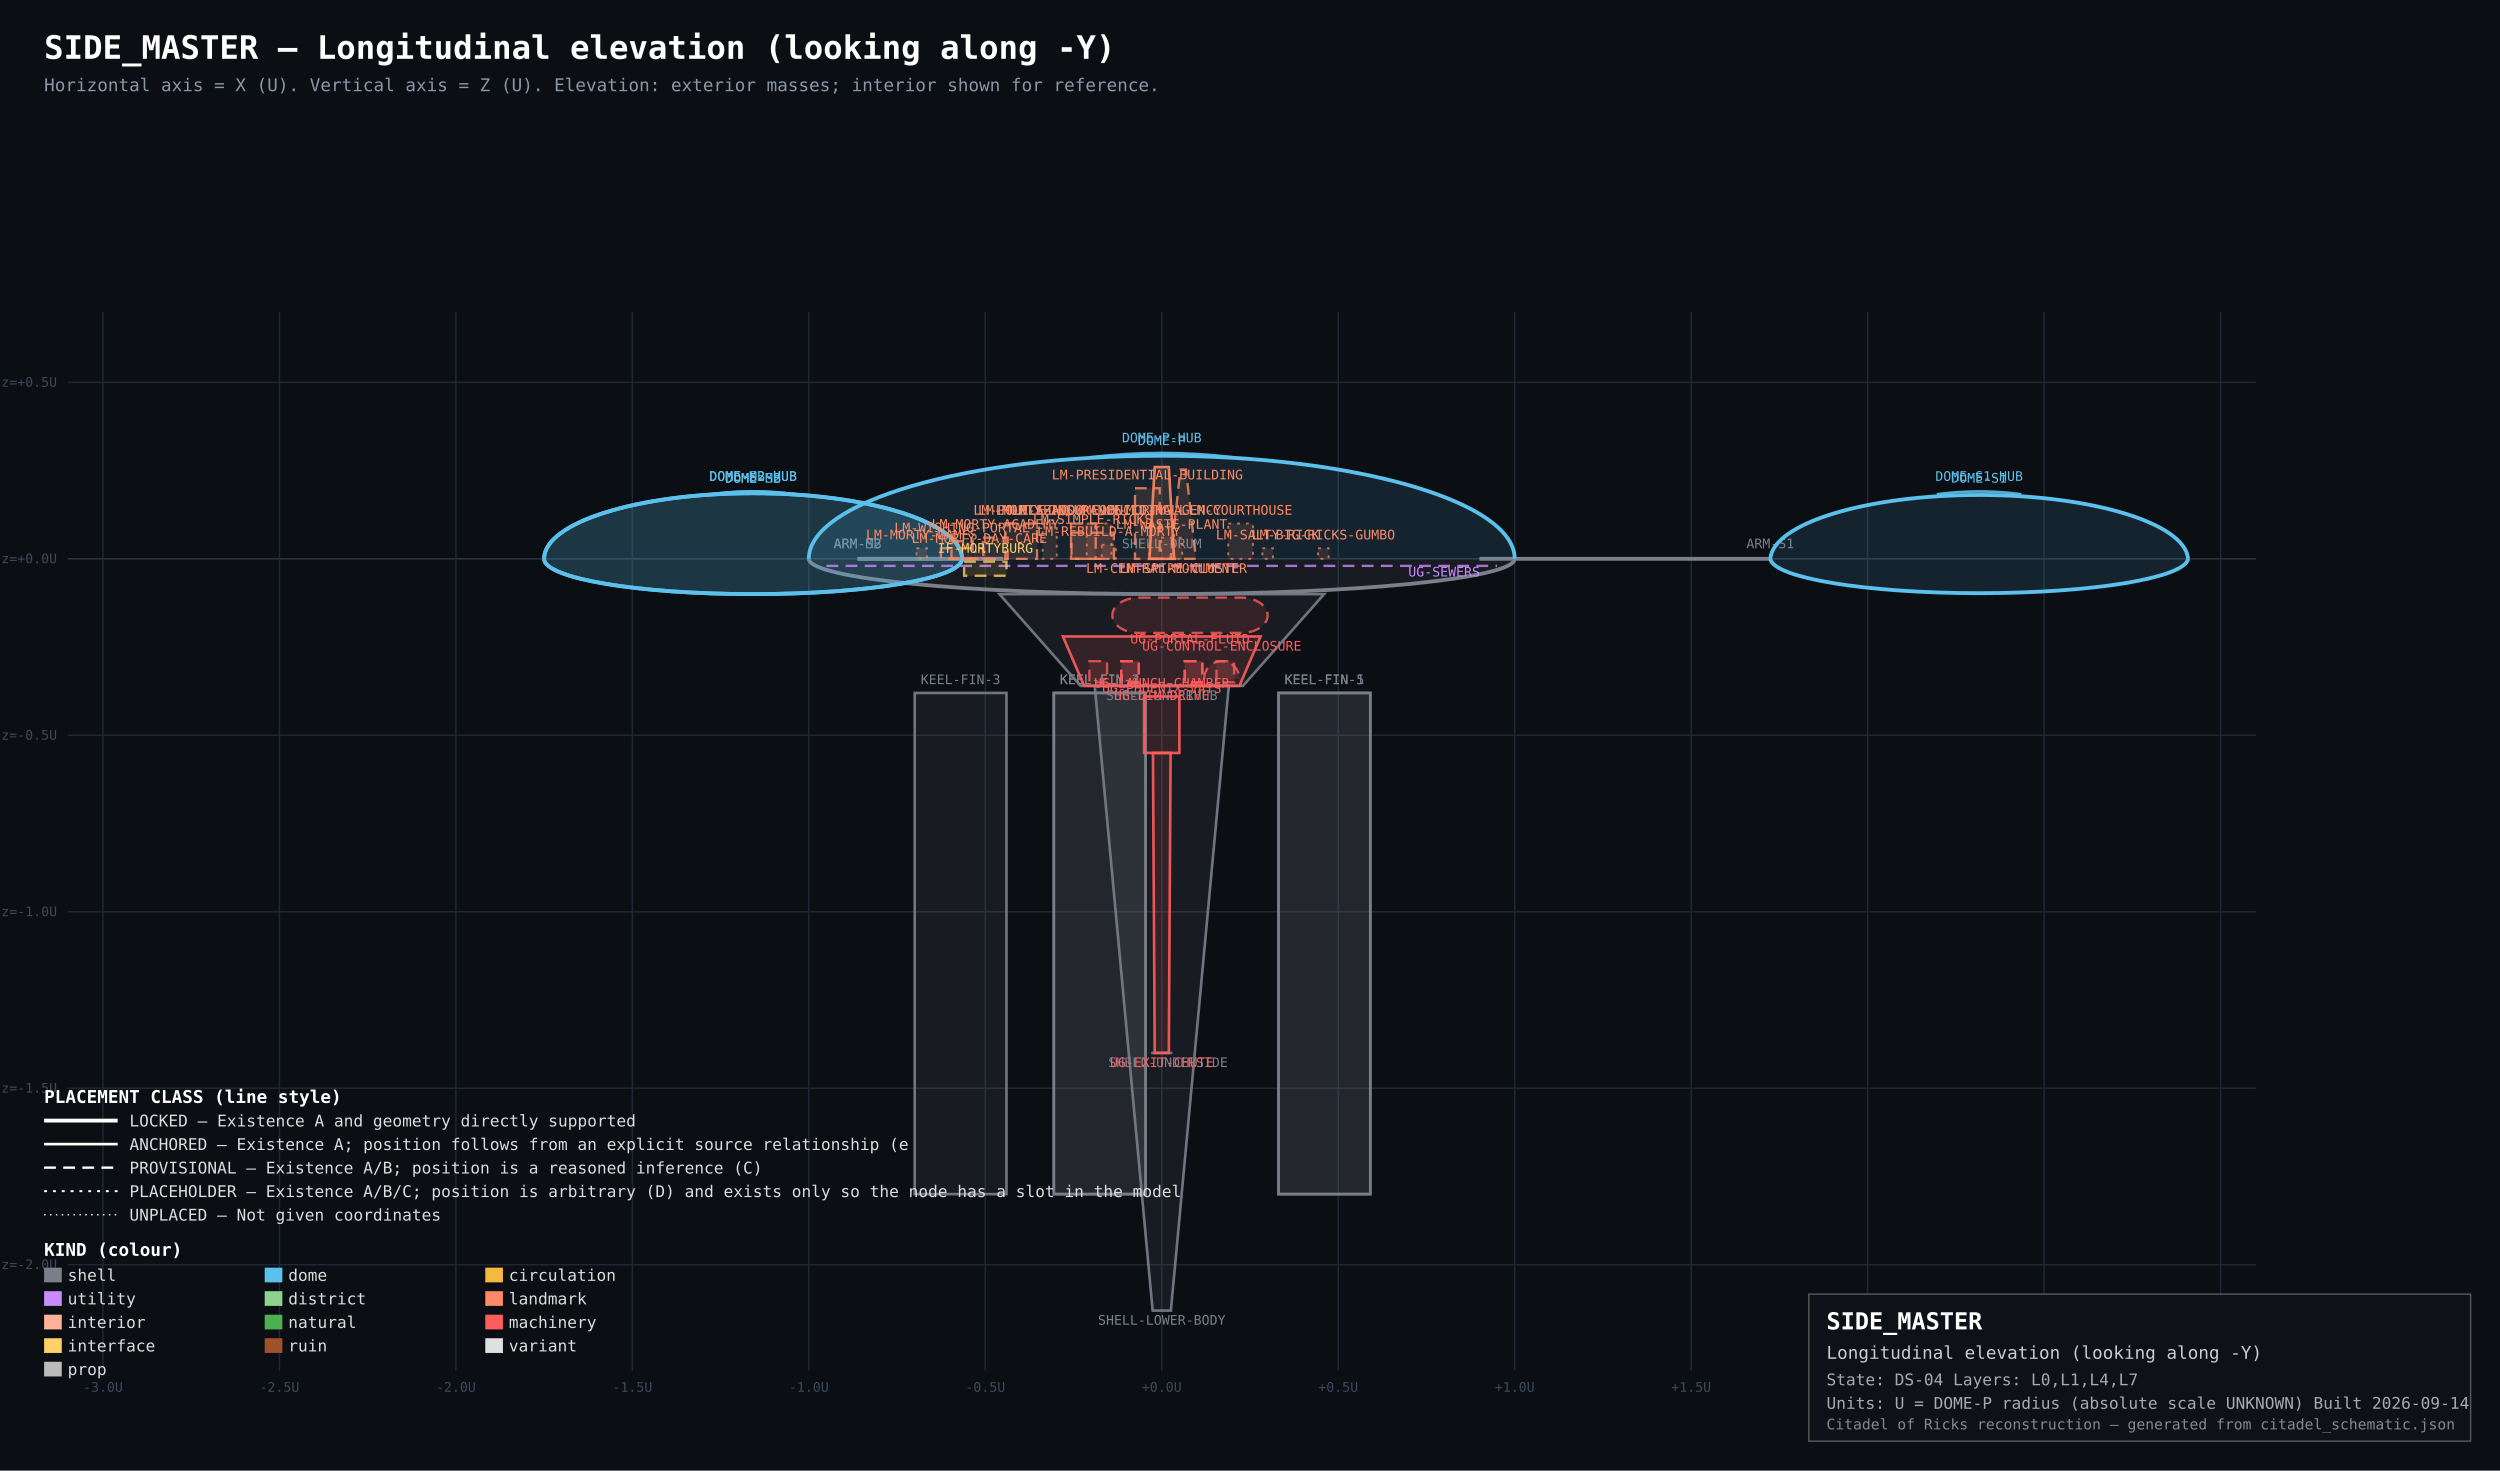
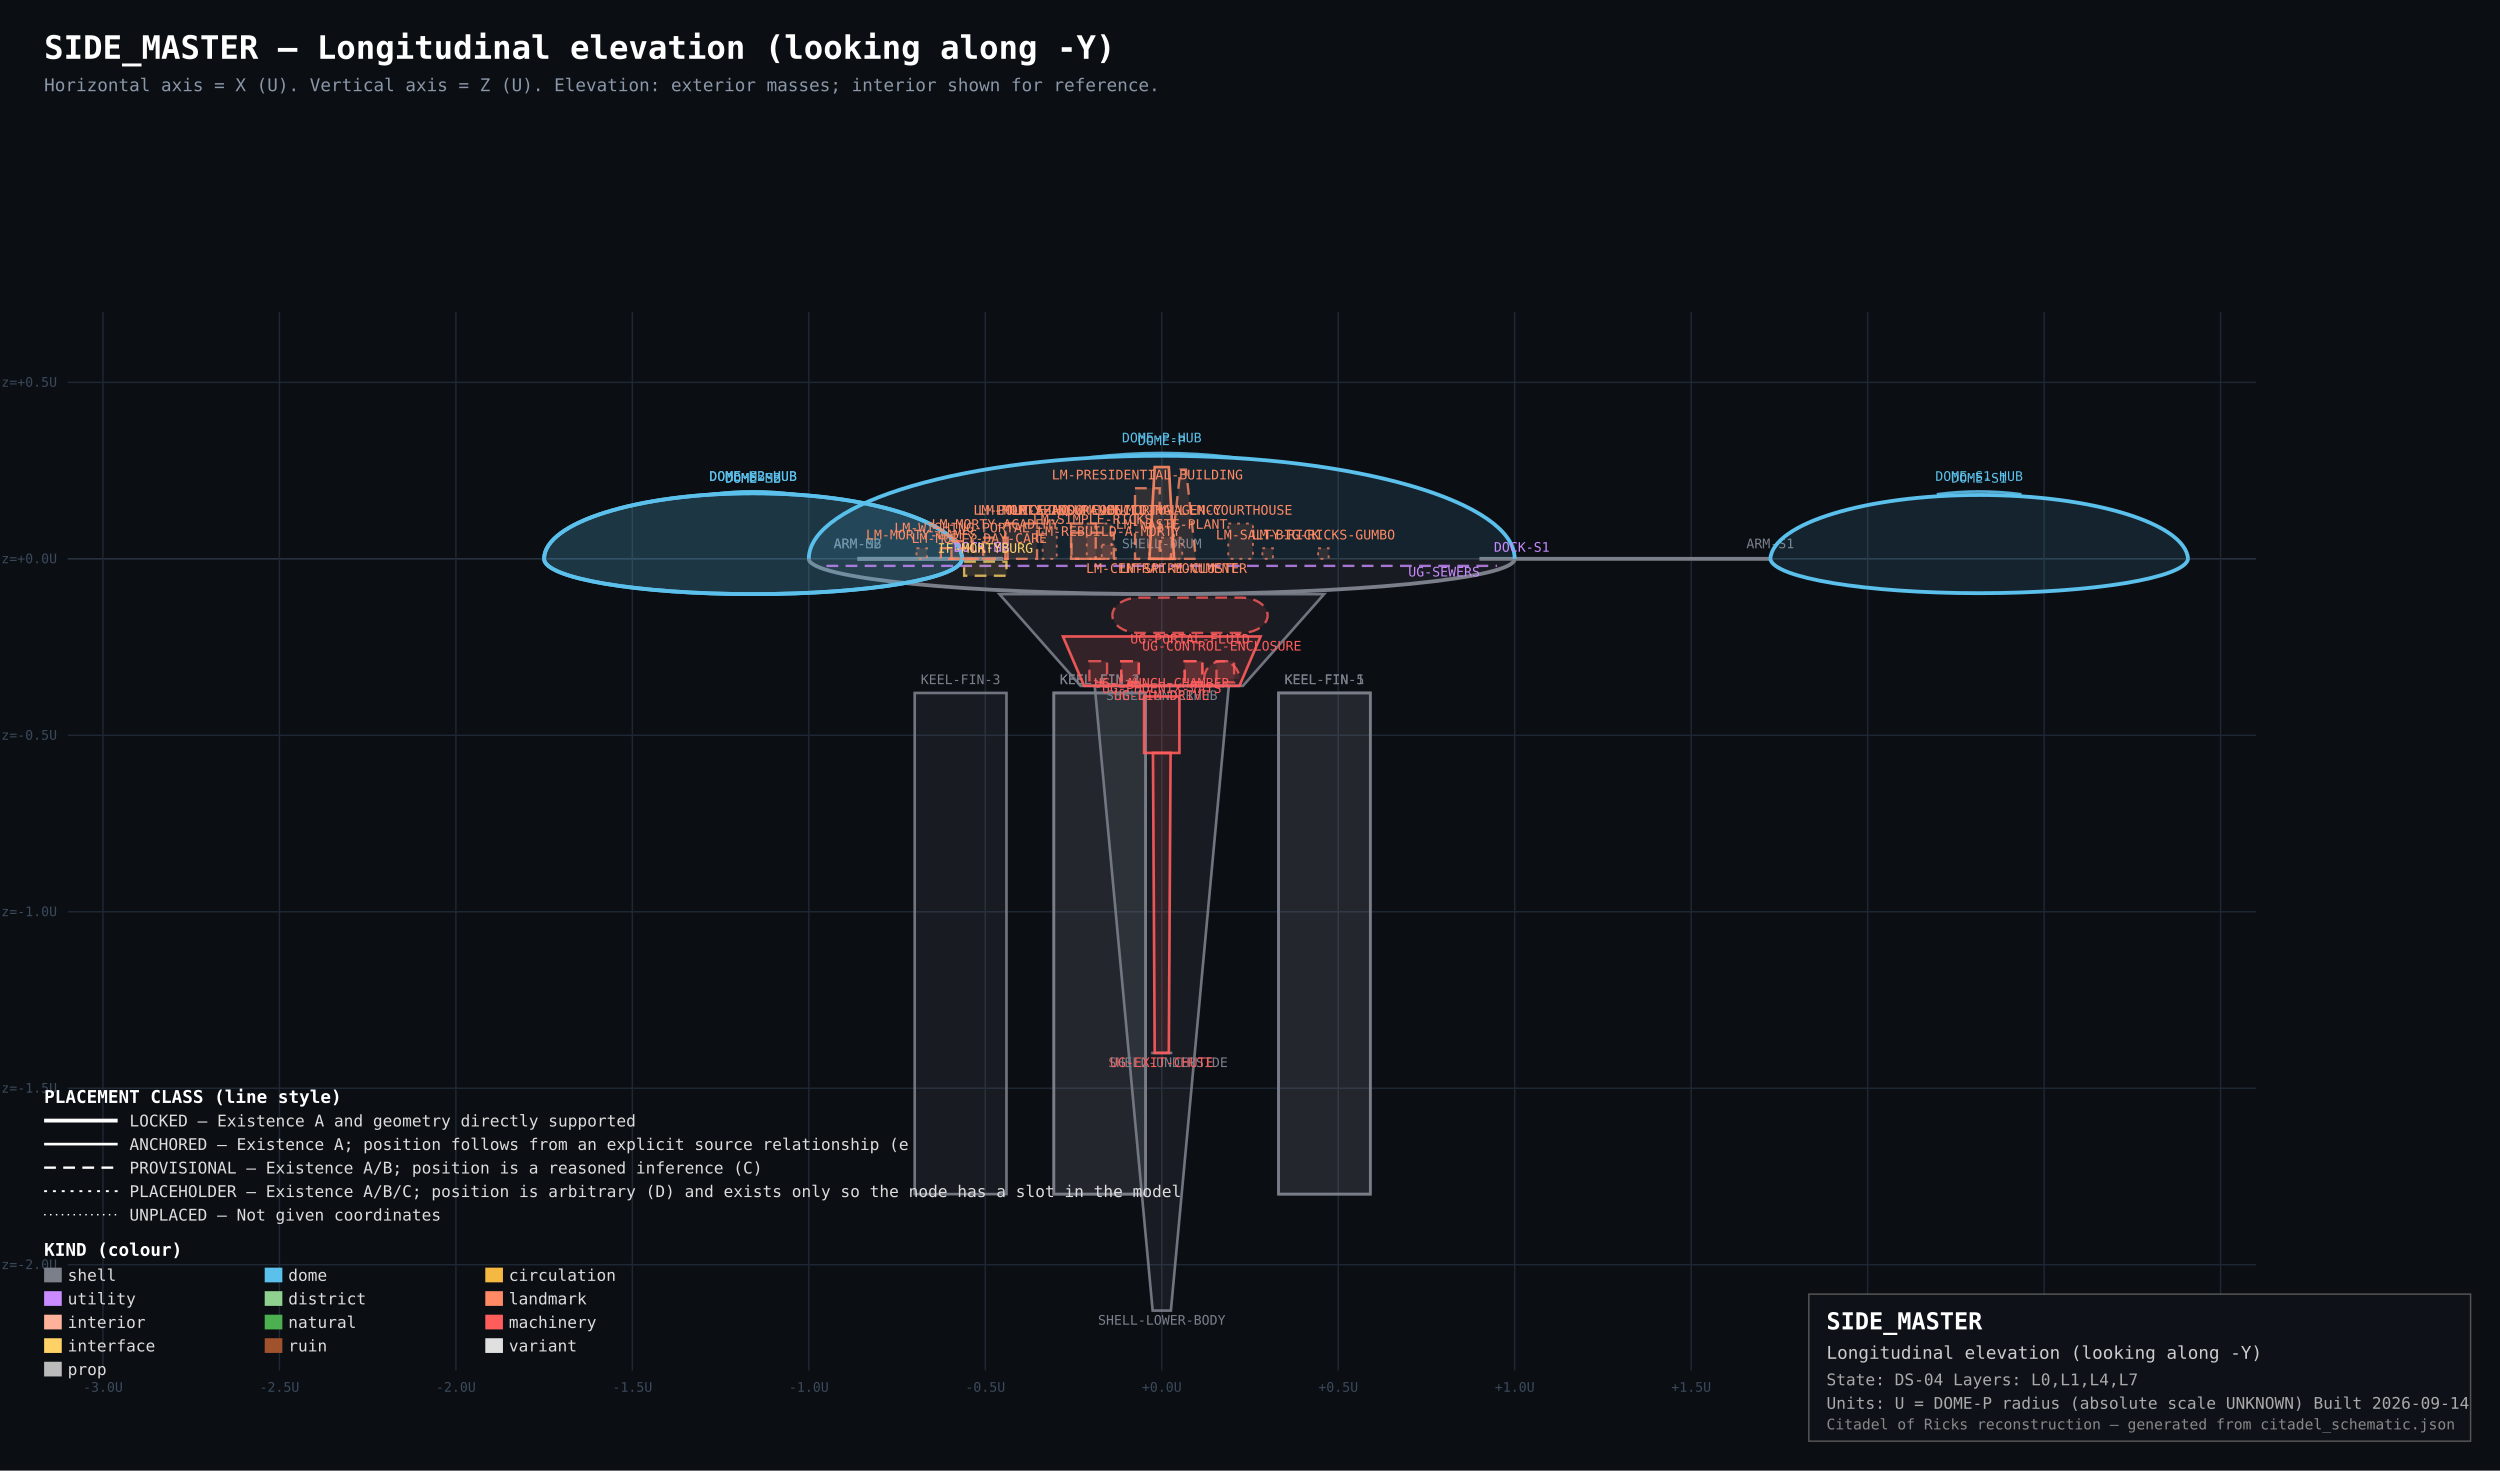
<svg xmlns="http://www.w3.org/2000/svg" width="1700" height="1000" viewBox="0 0 1700 1000" font-family="ui-monospace, Consolas, monospace">
  <rect width="1700" height="1000" fill="#0b0e13" />
  <line x1="46.0" y1="860.0" x2="1534.0" y2="860.0" stroke="#1e2733" stroke-width="1" />
  <text x="38.8" y="863.0" font-size="9" text-anchor="end" fill="#3b4a5c" font-family="ui-monospace, Consolas, monospace">z=-2.0U</text>
  <line x1="46.0" y1="740.0" x2="1534.0" y2="740.0" stroke="#1e2733" stroke-width="1" />
  <text x="38.8" y="743.0" font-size="9" text-anchor="end" fill="#3b4a5c" font-family="ui-monospace, Consolas, monospace">z=-1.5U</text>
  <line x1="46.0" y1="620.0" x2="1534.0" y2="620.0" stroke="#1e2733" stroke-width="1" />
  <text x="38.8" y="623.0" font-size="9" text-anchor="end" fill="#3b4a5c" font-family="ui-monospace, Consolas, monospace">z=-1.0U</text>
  <line x1="46.0" y1="500.0" x2="1534.0" y2="500.0" stroke="#1e2733" stroke-width="1" />
  <text x="38.8" y="503.0" font-size="9" text-anchor="end" fill="#3b4a5c" font-family="ui-monospace, Consolas, monospace">z=-0.5U</text>
  <line x1="46.0" y1="380.0" x2="1534.0" y2="380.0" stroke="#2a3644" stroke-width="1" />
  <text x="38.8" y="383.0" font-size="9" text-anchor="end" fill="#3b4a5c" font-family="ui-monospace, Consolas, monospace">z=+0.0U</text>
  <line x1="46.0" y1="260.0" x2="1534.0" y2="260.0" stroke="#1e2733" stroke-width="1" />
  <text x="38.8" y="263.0" font-size="9" text-anchor="end" fill="#3b4a5c" font-family="ui-monospace, Consolas, monospace">z=+0.5U</text>
  <line x1="70.0" y1="212.0" x2="70.0" y2="932.0" stroke="#1e2733" stroke-width="1" />
  <text x="70.0" y="946.4" font-size="9" text-anchor="middle" fill="#3b4a5c" font-family="ui-monospace, Consolas, monospace">-3.0U</text>
  <line x1="190.0" y1="212.0" x2="190.0" y2="932.0" stroke="#1e2733" stroke-width="1" />
  <text x="190.0" y="946.4" font-size="9" text-anchor="middle" fill="#3b4a5c" font-family="ui-monospace, Consolas, monospace">-2.5U</text>
  <line x1="310.0" y1="212.0" x2="310.0" y2="932.0" stroke="#1e2733" stroke-width="1" />
  <text x="310.0" y="946.4" font-size="9" text-anchor="middle" fill="#3b4a5c" font-family="ui-monospace, Consolas, monospace">-2.0U</text>
  <line x1="430.0" y1="212.0" x2="430.0" y2="932.0" stroke="#1e2733" stroke-width="1" />
  <text x="430.0" y="946.4" font-size="9" text-anchor="middle" fill="#3b4a5c" font-family="ui-monospace, Consolas, monospace">-1.5U</text>
  <line x1="550.0" y1="212.0" x2="550.0" y2="932.0" stroke="#1e2733" stroke-width="1" />
  <text x="550.0" y="946.4" font-size="9" text-anchor="middle" fill="#3b4a5c" font-family="ui-monospace, Consolas, monospace">-1.0U</text>
  <line x1="670.0" y1="212.0" x2="670.0" y2="932.0" stroke="#1e2733" stroke-width="1" />
  <text x="670.0" y="946.4" font-size="9" text-anchor="middle" fill="#3b4a5c" font-family="ui-monospace, Consolas, monospace">-0.5U</text>
  <line x1="790.0" y1="212.0" x2="790.0" y2="932.0" stroke="#1e2733" stroke-width="1" />
  <text x="790.0" y="946.4" font-size="9" text-anchor="middle" fill="#3b4a5c" font-family="ui-monospace, Consolas, monospace">+0.0U</text>
  <line x1="910.0" y1="212.0" x2="910.0" y2="932.0" stroke="#1e2733" stroke-width="1" />
  <text x="910.0" y="946.4" font-size="9" text-anchor="middle" fill="#3b4a5c" font-family="ui-monospace, Consolas, monospace">+0.5U</text>
  <line x1="1030.0" y1="212.0" x2="1030.0" y2="932.0" stroke="#1e2733" stroke-width="1" />
  <text x="1030.0" y="946.4" font-size="9" text-anchor="middle" fill="#3b4a5c" font-family="ui-monospace, Consolas, monospace">+1.0U</text>
  <line x1="1150.0" y1="212.0" x2="1150.0" y2="932.0" stroke="#1e2733" stroke-width="1" />
  <text x="1150.0" y="946.4" font-size="9" text-anchor="middle" fill="#3b4a5c" font-family="ui-monospace, Consolas, monospace">+1.5U</text>
  <line x1="1270.0" y1="212.0" x2="1270.0" y2="932.0" stroke="#1e2733" stroke-width="1" />
  <text x="1270.0" y="946.4" font-size="9" text-anchor="middle" fill="#3b4a5c" font-family="ui-monospace, Consolas, monospace">+2.0U</text>
  <line x1="1390.0" y1="212.0" x2="1390.0" y2="932.0" stroke="#1e2733" stroke-width="1" />
  <text x="1390.0" y="946.4" font-size="9" text-anchor="middle" fill="#3b4a5c" font-family="ui-monospace, Consolas, monospace">+2.5U</text>
  <line x1="1510.0" y1="212.0" x2="1510.0" y2="932.0" stroke="#1e2733" stroke-width="1" />
  <text x="1510.0" y="946.4" font-size="9" text-anchor="middle" fill="#3b4a5c" font-family="ui-monospace, Consolas, monospace">+3.0U</text>
  <text x="30" y="40" font-size="22" fill="#fff" font-weight="bold">SIDE_MASTER — Longitudinal elevation (looking along -Y)</text>
  <text x="30" y="62" font-size="12" fill="#8a97a8">Horizontal axis = X (U). Vertical axis = Z (U). Elevation: exterior masses; interior shown for reference.</text>
  <path d="M 550.0,380.0 A 240.0 24.0 0 0 0 1030.0,380.0" stroke="#7a7f8a" stroke-width="2.6" stroke-opacity="1.0" fill="#7a7f8a" fill-opacity="0.12" />
  <text x="790.0" y="372.8" font-size="9" text-anchor="middle" fill="#7a7f8a" font-family="ui-monospace, Consolas, monospace">SHELL-DRUM</text>
  <polygon points="679.6,404.0 900.4,404.0 845.2,466.4 734.8,466.4" stroke="#7a7f8a" stroke-width="1.8" stroke-opacity="0.9" fill="#7a7f8a" fill-opacity="0.12" />
  <text x="790.0" y="476.0" font-size="9" text-anchor="middle" fill="#7a7f8a" font-family="ui-monospace, Consolas, monospace">SHELL-UNDERHUB</text>
  <rect x="869.4" y="471.2" width="62.4" height="340.8" stroke="#7a7f8a" stroke-width="1.8" stroke-opacity="0.9" fill="#7a7f8a" fill-opacity="0.12" />
  <text x="900.6" y="465.2" font-size="9" text-anchor="middle" fill="#7a7f8a" font-family="ui-monospace, Consolas, monospace">KEEL-FIN-1</text>
  <rect x="716.6" y="471.2" width="62.4" height="340.8" stroke="#7a7f8a" stroke-width="1.8" stroke-opacity="0.9" fill="#7a7f8a" fill-opacity="0.12" />
  <text x="747.8" y="465.2" font-size="9" text-anchor="middle" fill="#7a7f8a" font-family="ui-monospace, Consolas, monospace">KEEL-FIN-2</text>
  <rect x="622.0" y="471.2" width="62.4" height="340.8" stroke="#7a7f8a" stroke-width="1.8" stroke-opacity="0.9" fill="#7a7f8a" fill-opacity="0.12" />
  <text x="653.2" y="465.2" font-size="9" text-anchor="middle" fill="#7a7f8a" font-family="ui-monospace, Consolas, monospace">KEEL-FIN-3</text>
  <rect x="716.6" y="471.2" width="62.4" height="340.8" stroke="#7a7f8a" stroke-width="1.8" stroke-opacity="0.9" fill="#7a7f8a" fill-opacity="0.12" />
  <text x="747.8" y="465.2" font-size="9" text-anchor="middle" fill="#7a7f8a" font-family="ui-monospace, Consolas, monospace">KEEL-FIN-4</text>
  <rect x="869.4" y="471.2" width="62.4" height="340.8" stroke="#7a7f8a" stroke-width="1.8" stroke-opacity="0.9" fill="#7a7f8a" fill-opacity="0.12" />
  <text x="900.6" y="465.2" font-size="9" text-anchor="middle" fill="#7a7f8a" font-family="ui-monospace, Consolas, monospace">KEEL-FIN-5</text>
  <polygon points="744.4,466.4 835.6,466.4 796.2,891.2 783.8,891.2" stroke="#7a7f8a" stroke-width="1.8" stroke-opacity="0.9" fill="#7a7f8a" fill-opacity="0.12" />
  <text x="790.0" y="900.8" font-size="9" text-anchor="middle" fill="#7a7f8a" font-family="ui-monospace, Consolas, monospace">SHELL-LOWER-BODY</text>
  <line x1="782.8" y1="716.0" x2="797.2" y2="716.0" stroke="#7a7f8a" stroke-width="1.8" stroke-opacity="0.9" fill="none" />
  <text x="794.3" y="725.6" font-size="9" text-anchor="middle" fill="#7a7f8a" font-family="ui-monospace, Consolas, monospace">SHELL-UNDERSIDE</text>
  <polyline points="1006.0,380.0 1104.9,380.0 1203.8,380.0" stroke="#7a7f8a" stroke-width="2.6" stroke-opacity="1.0" fill="none" />
  <text x="1203.8" y="372.8" font-size="9" text-anchor="middle" fill="#7a7f8a" font-family="ui-monospace, Consolas, monospace">ARM-S1</text>
  <polyline points="682.0,380.0 632.6,380.0 583.1,380.0" stroke="#7a7f8a" stroke-width="2.6" stroke-opacity="1.0" fill="none" />
  <text x="583.1" y="372.8" font-size="9" text-anchor="middle" fill="#7a7f8a" font-family="ui-monospace, Consolas, monospace">ARM-S2</text>
  <polyline points="682.0,380.0 632.6,380.0 583.1,380.0" stroke="#7a7f8a" stroke-width="2.6" stroke-opacity="1.0" fill="none" />
  <text x="583.1" y="372.8" font-size="9" text-anchor="middle" fill="#7a7f8a" font-family="ui-monospace, Consolas, monospace">ARM-MB</text>
  <path d="M 550.0,380.0 A 240.0 70.1 0 0 1 1030.0,380.0" stroke="#5bc0eb" stroke-width="2.6" stroke-opacity="1.0" fill="#5bc0eb" fill-opacity="0.12" />
  <text x="790.0" y="302.7" font-size="9" text-anchor="middle" fill="#5bc0eb" font-family="ui-monospace, Consolas, monospace">DOME-P</text>
  <path d="M 1203.8,380.0 A 142.1 44.6 0 0 1 1487.9,380.0" stroke="#5bc0eb" stroke-width="2.6" stroke-opacity="1.0" fill="#5bc0eb" fill-opacity="0.12" />
  <path d="M 1203.8,380.0 A 142.1 24.0 0 0 0 1487.9,380.0" stroke="#5bc0eb" stroke-width="2.6" stroke-opacity="1.0" fill="#5bc0eb" fill-opacity="0.12" />
  <text x="1345.8" y="328.2" font-size="9" text-anchor="middle" fill="#5bc0eb" font-family="ui-monospace, Consolas, monospace">DOME-S1</text>
  <path d="M 370.0,380.0 A 142.1 44.6 0 0 1 654.2,380.0" stroke="#5bc0eb" stroke-width="2.6" stroke-opacity="1.0" fill="#5bc0eb" fill-opacity="0.12" />
  <path d="M 370.0,380.0 A 142.1 24.0 0 0 0 654.2,380.0" stroke="#5bc0eb" stroke-width="2.6" stroke-opacity="1.0" fill="#5bc0eb" fill-opacity="0.12" />
  <text x="512.1" y="328.2" font-size="9" text-anchor="middle" fill="#5bc0eb" font-family="ui-monospace, Consolas, monospace">DOME-S2</text>
  <path d="M 370.0,380.0 A 142.1 44.6 0 0 1 654.2,380.0" stroke="#5bc0eb" stroke-width="2.6" stroke-opacity="1.0" fill="#5bc0eb" fill-opacity="0.12" />
  <path d="M 370.0,380.0 A 142.1 24.0 0 0 0 654.2,380.0" stroke="#5bc0eb" stroke-width="2.6" stroke-opacity="1.0" fill="#5bc0eb" fill-opacity="0.12" />
  <text x="512.1" y="328.2" font-size="9" text-anchor="middle" fill="#5bc0eb" font-family="ui-monospace, Consolas, monospace">DOME-MB</text>
  <path d="M 742.0,310.9 A 401.4 401.4 0 0 1 838.0,310.9" stroke="#5bc0eb" stroke-width="1.8" stroke-opacity="0.9" fill="#5bc0eb" fill-opacity="0.12" />
  <text x="790.0" y="300.8" font-size="9" text-anchor="middle" fill="#5bc0eb" font-family="ui-monospace, Consolas, monospace">DOME-P-HUB</text>
  <path d="M 1317.0,336.1 A 217.0 217.0 0 0 1 1374.6,336.1" stroke="#5bc0eb" stroke-width="1.8" stroke-opacity="0.9" fill="#5bc0eb" fill-opacity="0.12" />
  <text x="1345.8" y="327.0" font-size="9" text-anchor="middle" fill="#5bc0eb" font-family="ui-monospace, Consolas, monospace">DOME-S1-HUB</text>
  <path d="M 483.3,336.1 A 217.0 217.0 0 0 1 540.9,336.1" stroke="#5bc0eb" stroke-width="1.8" stroke-opacity="0.9" fill="#5bc0eb" fill-opacity="0.12" />
  <text x="512.1" y="327.0" font-size="9" text-anchor="middle" fill="#5bc0eb" font-family="ui-monospace, Consolas, monospace">DOME-S2-HUB</text>
  <path d="M 483.3,336.1 A 217.0 217.0 0 0 1 540.9,336.1" stroke="#5bc0eb" stroke-width="1.8" stroke-opacity="0.9" fill="#5bc0eb" fill-opacity="0.12" />
  <text x="512.1" y="327.0" font-size="9" text-anchor="middle" fill="#5bc0eb" font-family="ui-monospace, Consolas, monospace">DOME-MB-HUB</text>
  <line x1="562.0" y1="384.8" x2="1018.0" y2="384.8" stroke="#c98bff" stroke-width="1.6" stroke-opacity="0.8" stroke-dasharray="8,5" fill="none" />
  <text x="982.0" y="392.0" font-size="9" text-anchor="middle" fill="#c98bff" font-family="ui-monospace, Consolas, monospace">UG-SEWERS</text>
+   <text x="1034.8" y="375.2" font-size="9" text-anchor="middle" fill="#c98bff" font-family="ui-monospace, Consolas, monospace">DOCK-S1</text>
+   <text x="667.6" y="375.2" font-size="9" text-anchor="middle" fill="#c98bff" font-family="ui-monospace, Consolas, monospace">DOCK-S2</text>
+   <text x="667.6" y="375.2" font-size="9" text-anchor="middle" fill="#c98bff" font-family="ui-monospace, Consolas, monospace">DOCK-MB</text>
  <polygon points="785.2,317.6 794.8,317.6 798.4,380.0 781.6,380.0" stroke="#ff8a65" stroke-width="1.8" stroke-opacity="0.9" fill="#ff8a65" fill-opacity="0.12" />
  <text x="790.0" y="389.6" font-size="9" text-anchor="middle" fill="#ff8a65" font-family="ui-monospace, Consolas, monospace">LM-CENTRAL-MONUMENT</text>
  <polygon points="802.7,319.3 806.5,319.3 813.2,380.0 796.0,380.0" stroke="#ff8a65" stroke-width="1.6" stroke-opacity="0.8" stroke-dasharray="8,5" fill="#ff8a65" fill-opacity="0.12" />
  <text x="804.6" y="389.6" font-size="9" text-anchor="middle" fill="#ff8a65" font-family="ui-monospace, Consolas, monospace">LM-SPIRE-CLUSTER</text>
  <rect x="771.8" y="332.0" width="16.8" height="48.0" stroke="#ff8a65" stroke-width="1.6" stroke-opacity="0.8" stroke-dasharray="8,5" fill="#ff8a65" fill-opacity="0.12" />
  <text x="780.2" y="326.0" font-size="9" text-anchor="middle" fill="#ff8a65" font-family="ui-monospace, Consolas, monospace">LM-PRESIDENTIAL-BUILDING</text>
  <rect x="728.3" y="356.0" width="16.8" height="24.0" stroke="#ff8a65" stroke-width="1.6" stroke-opacity="0.8" stroke-dasharray="8,5" fill="#ff8a65" fill-opacity="0.12" />
  <text x="736.7" y="350.0" font-size="9" text-anchor="middle" fill="#ff8a65" font-family="ui-monospace, Consolas, monospace">LM-PLAZA-DOME-BUILDING</text>
  <rect x="739.0" y="356.0" width="16.8" height="24.0" stroke="#ff8a65" stroke-width="1.3" stroke-opacity="0.7" stroke-dasharray="2,4" fill="#ff8a65" fill-opacity="0.12" />
  <text x="747.4" y="350.0" font-size="9" text-anchor="middle" fill="#ff8a65" font-family="ui-monospace, Consolas, monospace">LM-SHADOW-COUNCIL-HALL</text>
  <rect x="835.2" y="356.0" width="16.8" height="24.0" stroke="#ff8a65" stroke-width="1.3" stroke-opacity="0.7" stroke-dasharray="2,4" fill="#ff8a65" fill-opacity="0.12" />
  <text x="843.6" y="350.0" font-size="9" text-anchor="middle" fill="#ff8a65" font-family="ui-monospace, Consolas, monospace">LM-COURTHOUSE</text>
  <rect x="781.6" y="356.0" width="16.8" height="24.0" stroke="#ff8a65" stroke-width="1.3" stroke-opacity="0.7" stroke-dasharray="2,4" fill="#ff8a65" fill-opacity="0.12" />
  <text x="790.0" y="350.0" font-size="9" text-anchor="middle" fill="#ff8a65" font-family="ui-monospace, Consolas, monospace">LM-MORTY-AGENCY</text>
  <rect x="683.6" y="356.0" width="21.6" height="24.0" stroke="#ff8a65" stroke-width="1.6" stroke-opacity="0.8" stroke-dasharray="8,5" fill="#ff8a65" fill-opacity="0.12" />
  <text x="694.4" y="350.0" font-size="9" text-anchor="middle" fill="#ff8a65" font-family="ui-monospace, Consolas, monospace">LM-POLICE-HQ</text>
  <rect x="668.4" y="365.6" width="16.8" height="14.4" stroke="#ff8a65" stroke-width="1.6" stroke-opacity="0.8" stroke-dasharray="8,5" fill="#ff8a65" fill-opacity="0.12" />
  <text x="676.8" y="359.6" font-size="9" text-anchor="middle" fill="#ff8a65" font-family="ui-monospace, Consolas, monospace">LM-MORTY-ACADEMY</text>
  <rect x="728.6" y="362.2" width="28.8" height="17.8" stroke="#ff8a65" stroke-width="1.6" stroke-opacity="0.8" stroke-dasharray="8,5" fill="#ff8a65" fill-opacity="0.12" />
  <text x="743.0" y="356.2" font-size="9" text-anchor="middle" fill="#ff8a65" font-family="ui-monospace, Consolas, monospace">LM-SIMPLE-RICKS</text>
  <rect x="639.8" y="372.8" width="28.8" height="7.2" stroke="#ff8a65" stroke-width="1.6" stroke-opacity="0.8" stroke-dasharray="8,5" fill="none" />
  <rect x="647.0" y="368.0" width="14.4" height="12.0" stroke="#ff8a65" stroke-width="1.6" stroke-opacity="0.8" stroke-dasharray="8,5" fill="#ff8a65" fill-opacity="0.12" />
  <text x="654.2" y="362.0" font-size="9" text-anchor="middle" fill="#ff8a65" font-family="ui-monospace, Consolas, monospace">LM-WISHING-PORTAL</text>
  <rect x="789.5" y="365.6" width="14.4" height="14.4" stroke="#ff8a65" stroke-width="1.3" stroke-opacity="0.7" stroke-dasharray="2,4" fill="#ff8a65" fill-opacity="0.12" />
  <text x="796.7" y="359.6" font-size="9" text-anchor="middle" fill="#ff8a65" font-family="ui-monospace, Consolas, monospace">LM-WASTE-PLANT</text>
  <rect x="662.3" y="375.2" width="7.2" height="4.8" stroke="#ff8a65" stroke-width="1.3" stroke-opacity="0.7" stroke-dasharray="2,4" fill="#ff8a65" fill-opacity="0.12" />
  <text x="665.9" y="369.2" font-size="9" text-anchor="middle" fill="#ff8a65" font-family="ui-monospace, Consolas, monospace">LM-MORTY-DAY-CARE</text>
  <rect x="623.2" y="372.8" width="7.2" height="7.2" stroke="#ff8a65" stroke-width="1.3" stroke-opacity="0.7" stroke-dasharray="2,4" fill="#ff8a65" fill-opacity="0.12" />
  <text x="626.8" y="366.8" font-size="9" text-anchor="middle" fill="#ff8a65" font-family="ui-monospace, Consolas, monospace">LM-MORTY-GAMES</text>
  <rect x="709.0" y="356.0" width="9.6" height="24.0" stroke="#ff8a65" stroke-width="1.3" stroke-opacity="0.7" stroke-dasharray="2,4" fill="#ff8a65" fill-opacity="0.12" />
  <text x="713.8" y="350.0" font-size="9" text-anchor="middle" fill="#ff8a65" font-family="ui-monospace, Consolas, monospace">LM-MORTY-INSURANCE</text>
  <rect x="858.4" y="372.8" width="7.2" height="7.2" stroke="#ff8a65" stroke-width="1.3" stroke-opacity="0.7" stroke-dasharray="2,4" fill="#ff8a65" fill-opacity="0.12" />
  <text x="862.0" y="366.8" font-size="9" text-anchor="middle" fill="#ff8a65" font-family="ui-monospace, Consolas, monospace">LM-SALTY-RICK</text>
  <rect x="896.3" y="372.8" width="7.2" height="7.2" stroke="#ff8a65" stroke-width="1.3" stroke-opacity="0.7" stroke-dasharray="2,4" fill="#ff8a65" fill-opacity="0.12" />
  <text x="899.9" y="366.8" font-size="9" text-anchor="middle" fill="#ff8a65" font-family="ui-monospace, Consolas, monospace">LM-BIG-RICKS-GUMBO</text>
  <rect x="749.2" y="370.4" width="9.6" height="9.6" stroke="#ff8a65" stroke-width="1.3" stroke-opacity="0.7" stroke-dasharray="2,4" fill="#ff8a65" fill-opacity="0.12" />
  <text x="754.0" y="364.4" font-size="9" text-anchor="middle" fill="#ff8a65" font-family="ui-monospace, Consolas, monospace">LM-REBUILD-A-MORTY</text>
  <rect x="756.4" y="406.4" width="105.6" height="24.0" rx="18" stroke="#ff5c5c" stroke-width="1.6" stroke-opacity="0.8" stroke-dasharray="8,5" fill="#ff5c5c" fill-opacity="0.12" />
  <text x="809.2" y="437.6" font-size="9" text-anchor="middle" fill="#ff5c5c" font-family="ui-monospace, Consolas, monospace">UG-PORTAL-FLUID</text>
  <polygon points="722.8,432.8 857.2,432.8 842.8,466.4 737.2,466.4" stroke="#ff5c5c" stroke-width="1.8" stroke-opacity="0.9" fill="#ff5c5c" fill-opacity="0.12" />
  <text x="790.0" y="476.0" font-size="9" text-anchor="middle" fill="#ff5c5c" font-family="ui-monospace, Consolas, monospace">UG-DIM-DRIVE</text>
  <path d="M 818.8,461.6 A 12.0 12.0 0 0 1 842.8,461.6" stroke="#ff5c5c" stroke-width="1.6" stroke-opacity="0.8" stroke-dasharray="8,5" fill="#ff5c5c" fill-opacity="0.12" />
  <text x="830.8" y="442.4" font-size="9" text-anchor="middle" fill="#ff5c5c" font-family="ui-monospace, Consolas, monospace">UG-CONTROL-ENCLOSURE</text>
  <rect x="827.2" y="449.6" width="12.0" height="14.4" stroke="#ff5c5c" stroke-width="1.6" stroke-opacity="0.8" stroke-dasharray="8,5" fill="#ff5c5c" fill-opacity="0.12" />
  <rect x="805.6" y="449.6" width="12.0" height="14.4" stroke="#ff5c5c" stroke-width="1.6" stroke-opacity="0.8" stroke-dasharray="8,5" fill="#ff5c5c" fill-opacity="0.12" />
  <rect x="762.4" y="449.6" width="12.0" height="14.4" stroke="#ff5c5c" stroke-width="1.6" stroke-opacity="0.8" stroke-dasharray="8,5" fill="#ff5c5c" fill-opacity="0.12" />
  <rect x="740.8" y="449.6" width="12.0" height="14.4" stroke="#ff5c5c" stroke-width="1.6" stroke-opacity="0.8" stroke-dasharray="8,5" fill="#ff5c5c" fill-opacity="0.12" />
  <rect x="762.4" y="449.6" width="12.0" height="14.4" stroke="#ff5c5c" stroke-width="1.6" stroke-opacity="0.8" stroke-dasharray="8,5" fill="#ff5c5c" fill-opacity="0.12" />
  <rect x="805.6" y="449.6" width="12.0" height="14.4" stroke="#ff5c5c" stroke-width="1.6" stroke-opacity="0.8" stroke-dasharray="8,5" fill="#ff5c5c" fill-opacity="0.12" />
  <text x="790.0" y="471.2" font-size="9" text-anchor="middle" fill="#ff5c5c" font-family="ui-monospace, Consolas, monospace">UG-PHOENIX-VATS</text>
  <rect x="778.0" y="473.6" width="24.0" height="38.4" stroke="#ff5c5c" stroke-width="1.8" stroke-opacity="0.9" fill="#ff5c5c" fill-opacity="0.12" />
  <text x="790.0" y="467.6" font-size="9" text-anchor="middle" fill="#ff5c5c" font-family="ui-monospace, Consolas, monospace">UG-LAUNCH-CHAMBER</text>
  <polygon points="784.0,512.0 796.0,512.0 794.8,716.0 785.2,716.0" stroke="#ff5c5c" stroke-width="1.8" stroke-opacity="0.9" fill="#ff5c5c" fill-opacity="0.12" />
  <text x="790.0" y="725.6" font-size="9" text-anchor="middle" fill="#ff5c5c" font-family="ui-monospace, Consolas, monospace">UG-EXIT-CHUTE</text>
  <rect x="655.6" y="381.9" width="28.8" height="9.6" stroke="#ffd166" stroke-width="1.6" stroke-opacity="0.8" stroke-dasharray="8,5" fill="#ffd166" fill-opacity="0.12" />
  <text x="670.0" y="375.9" font-size="9" text-anchor="middle" fill="#ffd166" font-family="ui-monospace, Consolas, monospace">IF-MORTYBURG</text>
  <text x="30" y="750" font-size="12" fill="#fff" font-family="ui-monospace, Consolas, monospace" font-weight="bold">PLACEMENT CLASS (line style)</text>
  <line x1="30" y1="762" x2="80" y2="762" stroke="#fff" stroke-width="2.6" />
  <text x="88" y="766" font-size="11" fill="#ddd" font-family="ui-monospace, Consolas, monospace">LOCKED — Existence A and geometry directly supported</text>
  <line x1="30" y1="778" x2="80" y2="778" stroke="#fff" stroke-width="1.8" />
  <text x="88" y="782" font-size="11" fill="#ddd" font-family="ui-monospace, Consolas, monospace">ANCHORED — Existence A; position follows from an explicit source relationship (e</text>
  <line x1="30" y1="794" x2="80" y2="794" stroke="#fff" stroke-width="1.6" stroke-dasharray="8,5" />
  <text x="88" y="798" font-size="11" fill="#ddd" font-family="ui-monospace, Consolas, monospace">PROVISIONAL — Existence A/B; position is a reasoned inference (C)</text>
  <line x1="30" y1="810" x2="80" y2="810" stroke="#fff" stroke-width="1.3" stroke-dasharray="2,4" />
  <text x="88" y="814" font-size="11" fill="#ddd" font-family="ui-monospace, Consolas, monospace">PLACEHOLDER — Existence A/B/C; position is arbitrary (D) and exists only so the node has a slot in the model</text>
  <line x1="30" y1="826" x2="80" y2="826" stroke="#fff" stroke-width="1.0" stroke-dasharray="1,3" />
  <text x="88" y="830" font-size="11" fill="#ddd" font-family="ui-monospace, Consolas, monospace">UNPLACED — Not given coordinates</text>
  <text x="30" y="854" font-size="12" fill="#fff" font-family="ui-monospace, Consolas, monospace" font-weight="bold">KIND (colour)</text>
  <rect x="30" y="862" width="12" height="10" fill="#7a7f8a" />
  <text x="46" y="871" font-size="11" fill="#ddd" font-family="ui-monospace, Consolas, monospace">shell</text>
  <rect x="180" y="862" width="12" height="10" fill="#5bc0eb" />
  <text x="196" y="871" font-size="11" fill="#ddd" font-family="ui-monospace, Consolas, monospace">dome</text>
  <rect x="330" y="862" width="12" height="10" fill="#f5b942" />
  <text x="346" y="871" font-size="11" fill="#ddd" font-family="ui-monospace, Consolas, monospace">circulation</text>
  <rect x="30" y="878" width="12" height="10" fill="#c98bff" />
  <text x="46" y="887" font-size="11" fill="#ddd" font-family="ui-monospace, Consolas, monospace">utility</text>
  <rect x="180" y="878" width="12" height="10" fill="#8fd18f" />
  <text x="196" y="887" font-size="11" fill="#ddd" font-family="ui-monospace, Consolas, monospace">district</text>
  <rect x="330" y="878" width="12" height="10" fill="#ff8a65" />
  <text x="346" y="887" font-size="11" fill="#ddd" font-family="ui-monospace, Consolas, monospace">landmark</text>
  <rect x="30" y="894" width="12" height="10" fill="#ffb199" />
  <text x="46" y="903" font-size="11" fill="#ddd" font-family="ui-monospace, Consolas, monospace">interior</text>
  <rect x="180" y="894" width="12" height="10" fill="#4caf50" />
  <text x="196" y="903" font-size="11" fill="#ddd" font-family="ui-monospace, Consolas, monospace">natural</text>
  <rect x="330" y="894" width="12" height="10" fill="#ff5c5c" />
  <text x="346" y="903" font-size="11" fill="#ddd" font-family="ui-monospace, Consolas, monospace">machinery</text>
  <rect x="30" y="910" width="12" height="10" fill="#ffd166" />
  <text x="46" y="919" font-size="11" fill="#ddd" font-family="ui-monospace, Consolas, monospace">interface</text>
  <rect x="180" y="910" width="12" height="10" fill="#a0522d" />
  <text x="196" y="919" font-size="11" fill="#ddd" font-family="ui-monospace, Consolas, monospace">ruin</text>
  <rect x="330" y="910" width="12" height="10" fill="#e0e0e0" />
  <text x="346" y="919" font-size="11" fill="#ddd" font-family="ui-monospace, Consolas, monospace">variant</text>
  <rect x="30" y="926" width="12" height="10" fill="#bbbbbb" />
  <text x="46" y="935" font-size="11" fill="#ddd" font-family="ui-monospace, Consolas, monospace">prop</text>
  <rect x="1230" y="880" width="450" height="100" fill="#0e1218" stroke="#555" />
  <text x="1242" y="904" font-size="16" fill="#fff" font-family="ui-monospace, Consolas, monospace" font-weight="bold">SIDE_MASTER</text>
  <text x="1242" y="924" font-size="12" fill="#ccc" font-family="ui-monospace, Consolas, monospace">Longitudinal elevation (looking along -Y)</text>
  <text x="1242" y="942" font-size="11" fill="#aaa" font-family="ui-monospace, Consolas, monospace">State: DS-04   Layers: L0,L1,L4,L7</text>
  <text x="1242" y="958" font-size="11" fill="#aaa" font-family="ui-monospace, Consolas, monospace">Units: U = DOME-P radius (absolute scale UNKNOWN)   Built 2026-09-14</text>
  <text x="1242" y="972" font-size="10" fill="#888" font-family="ui-monospace, Consolas, monospace">Citadel of Ricks reconstruction — generated from citadel_schematic.json</text>
</svg>
